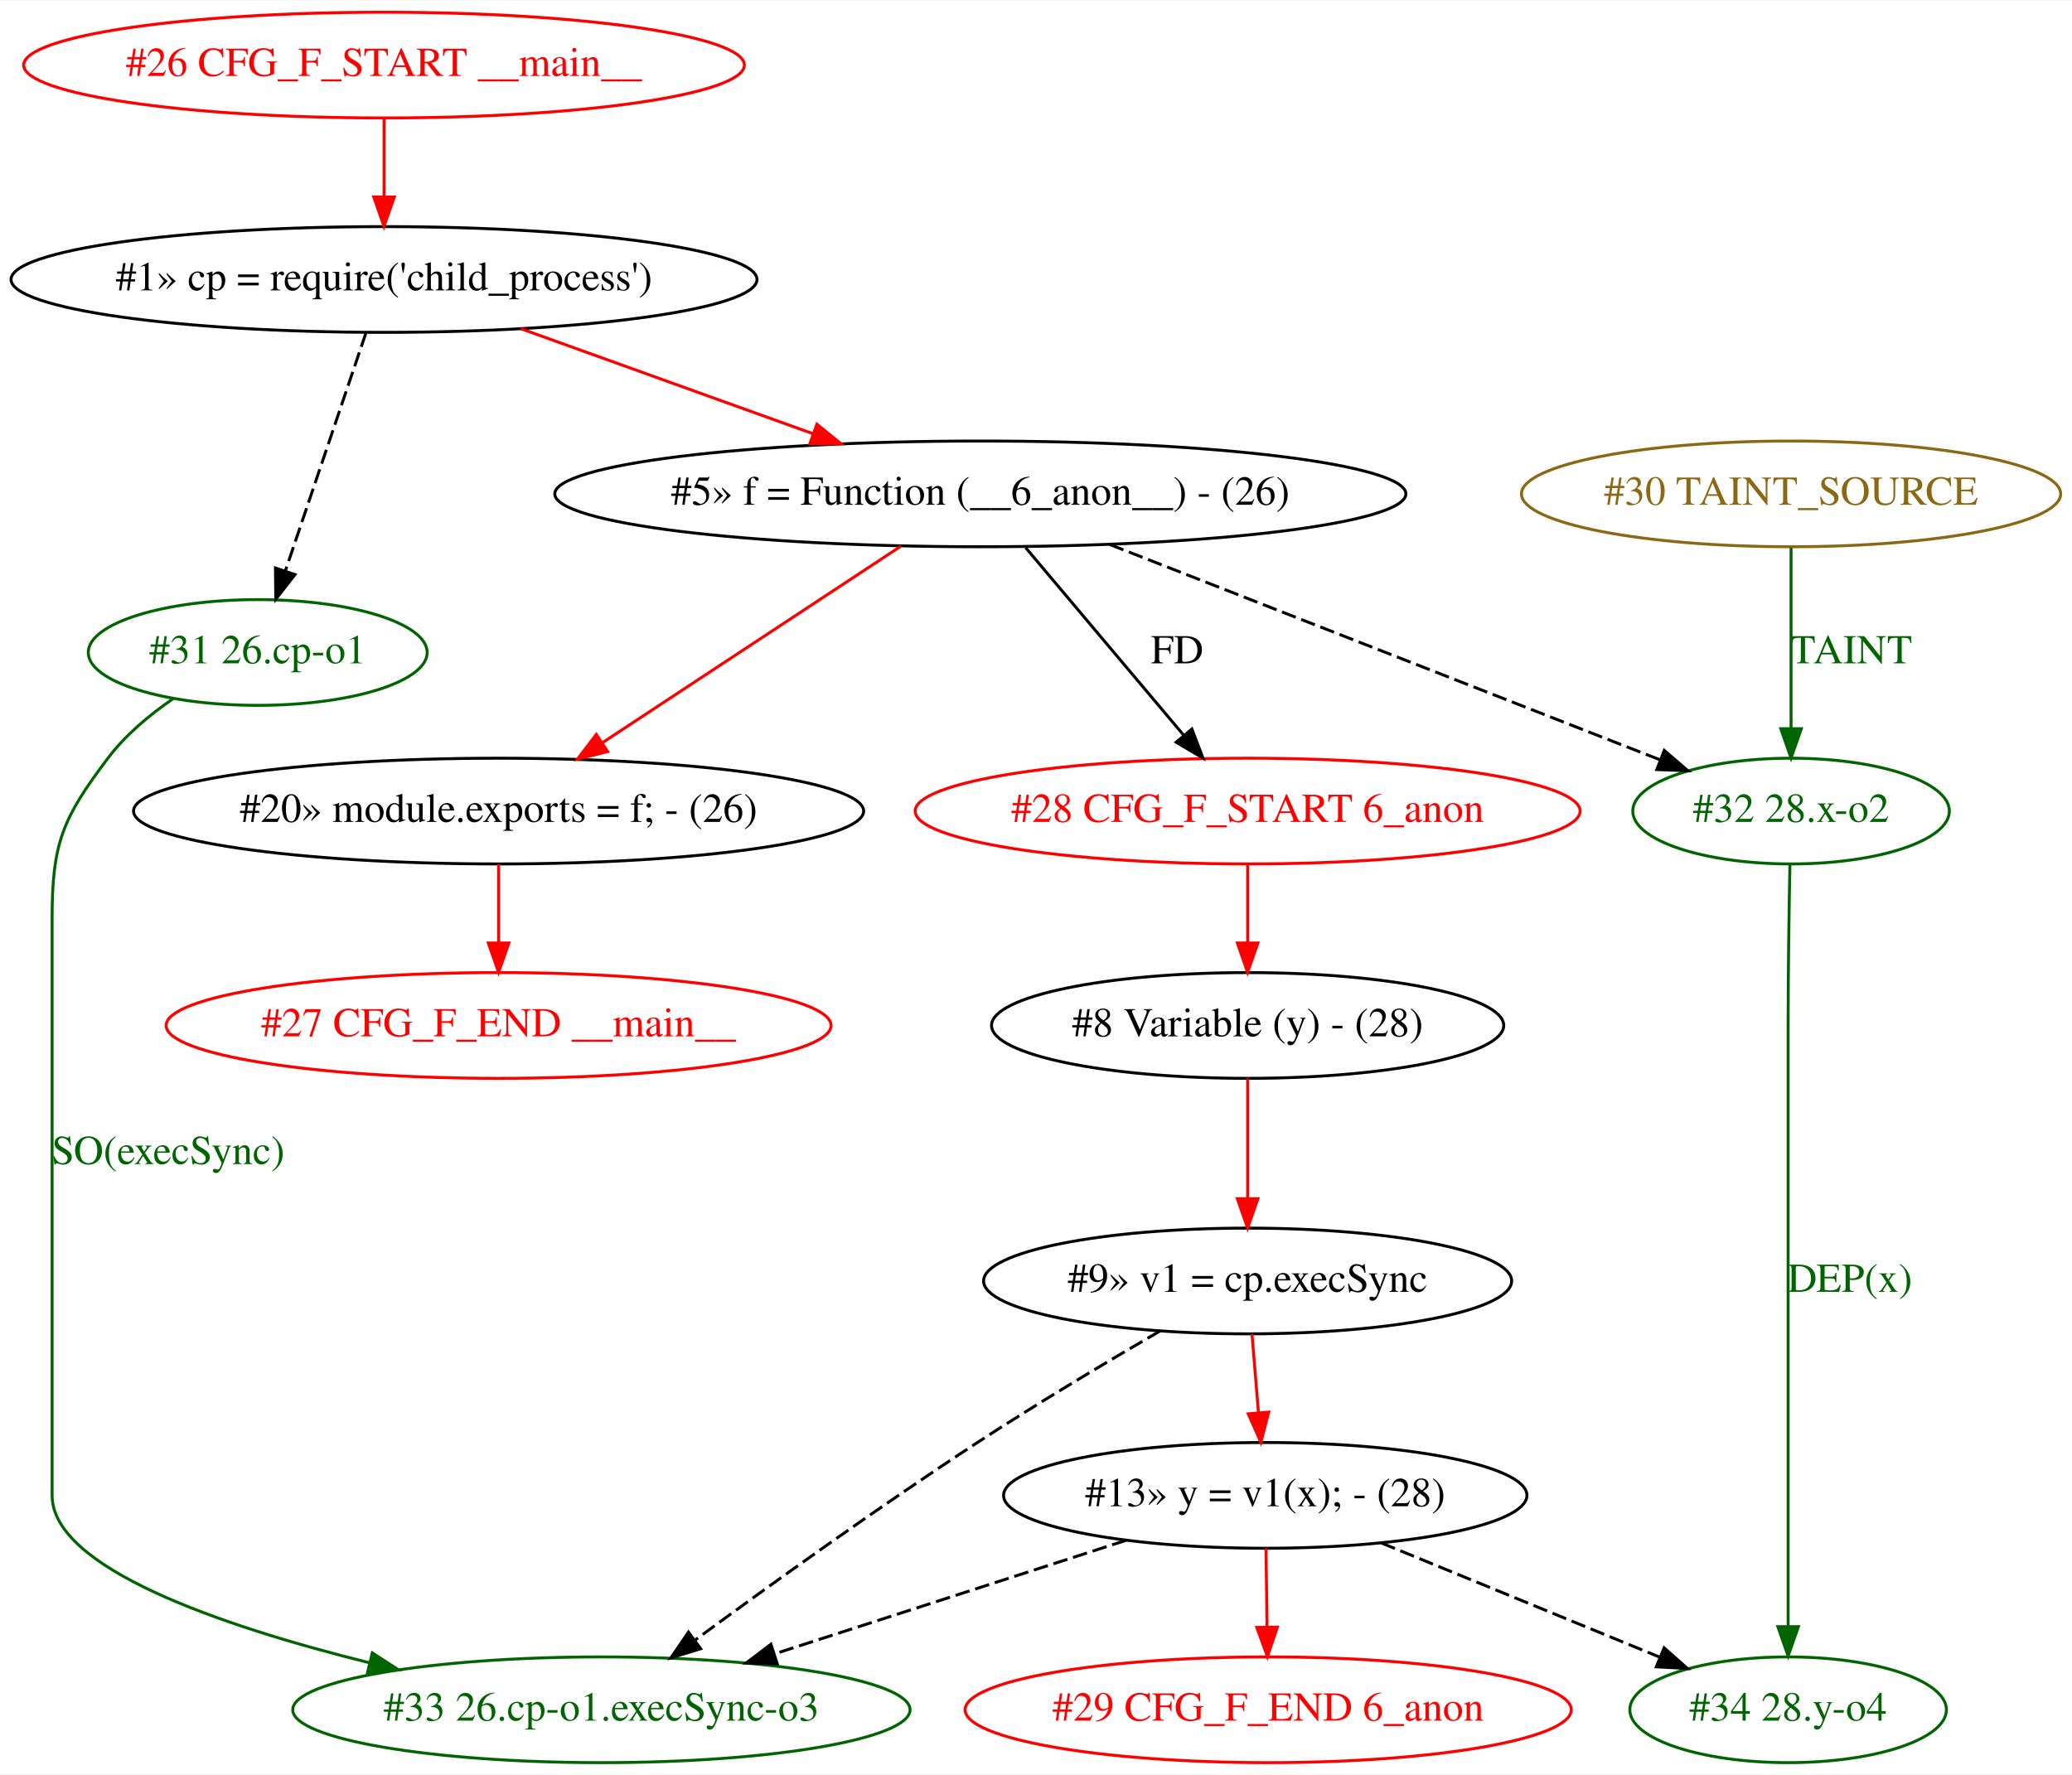
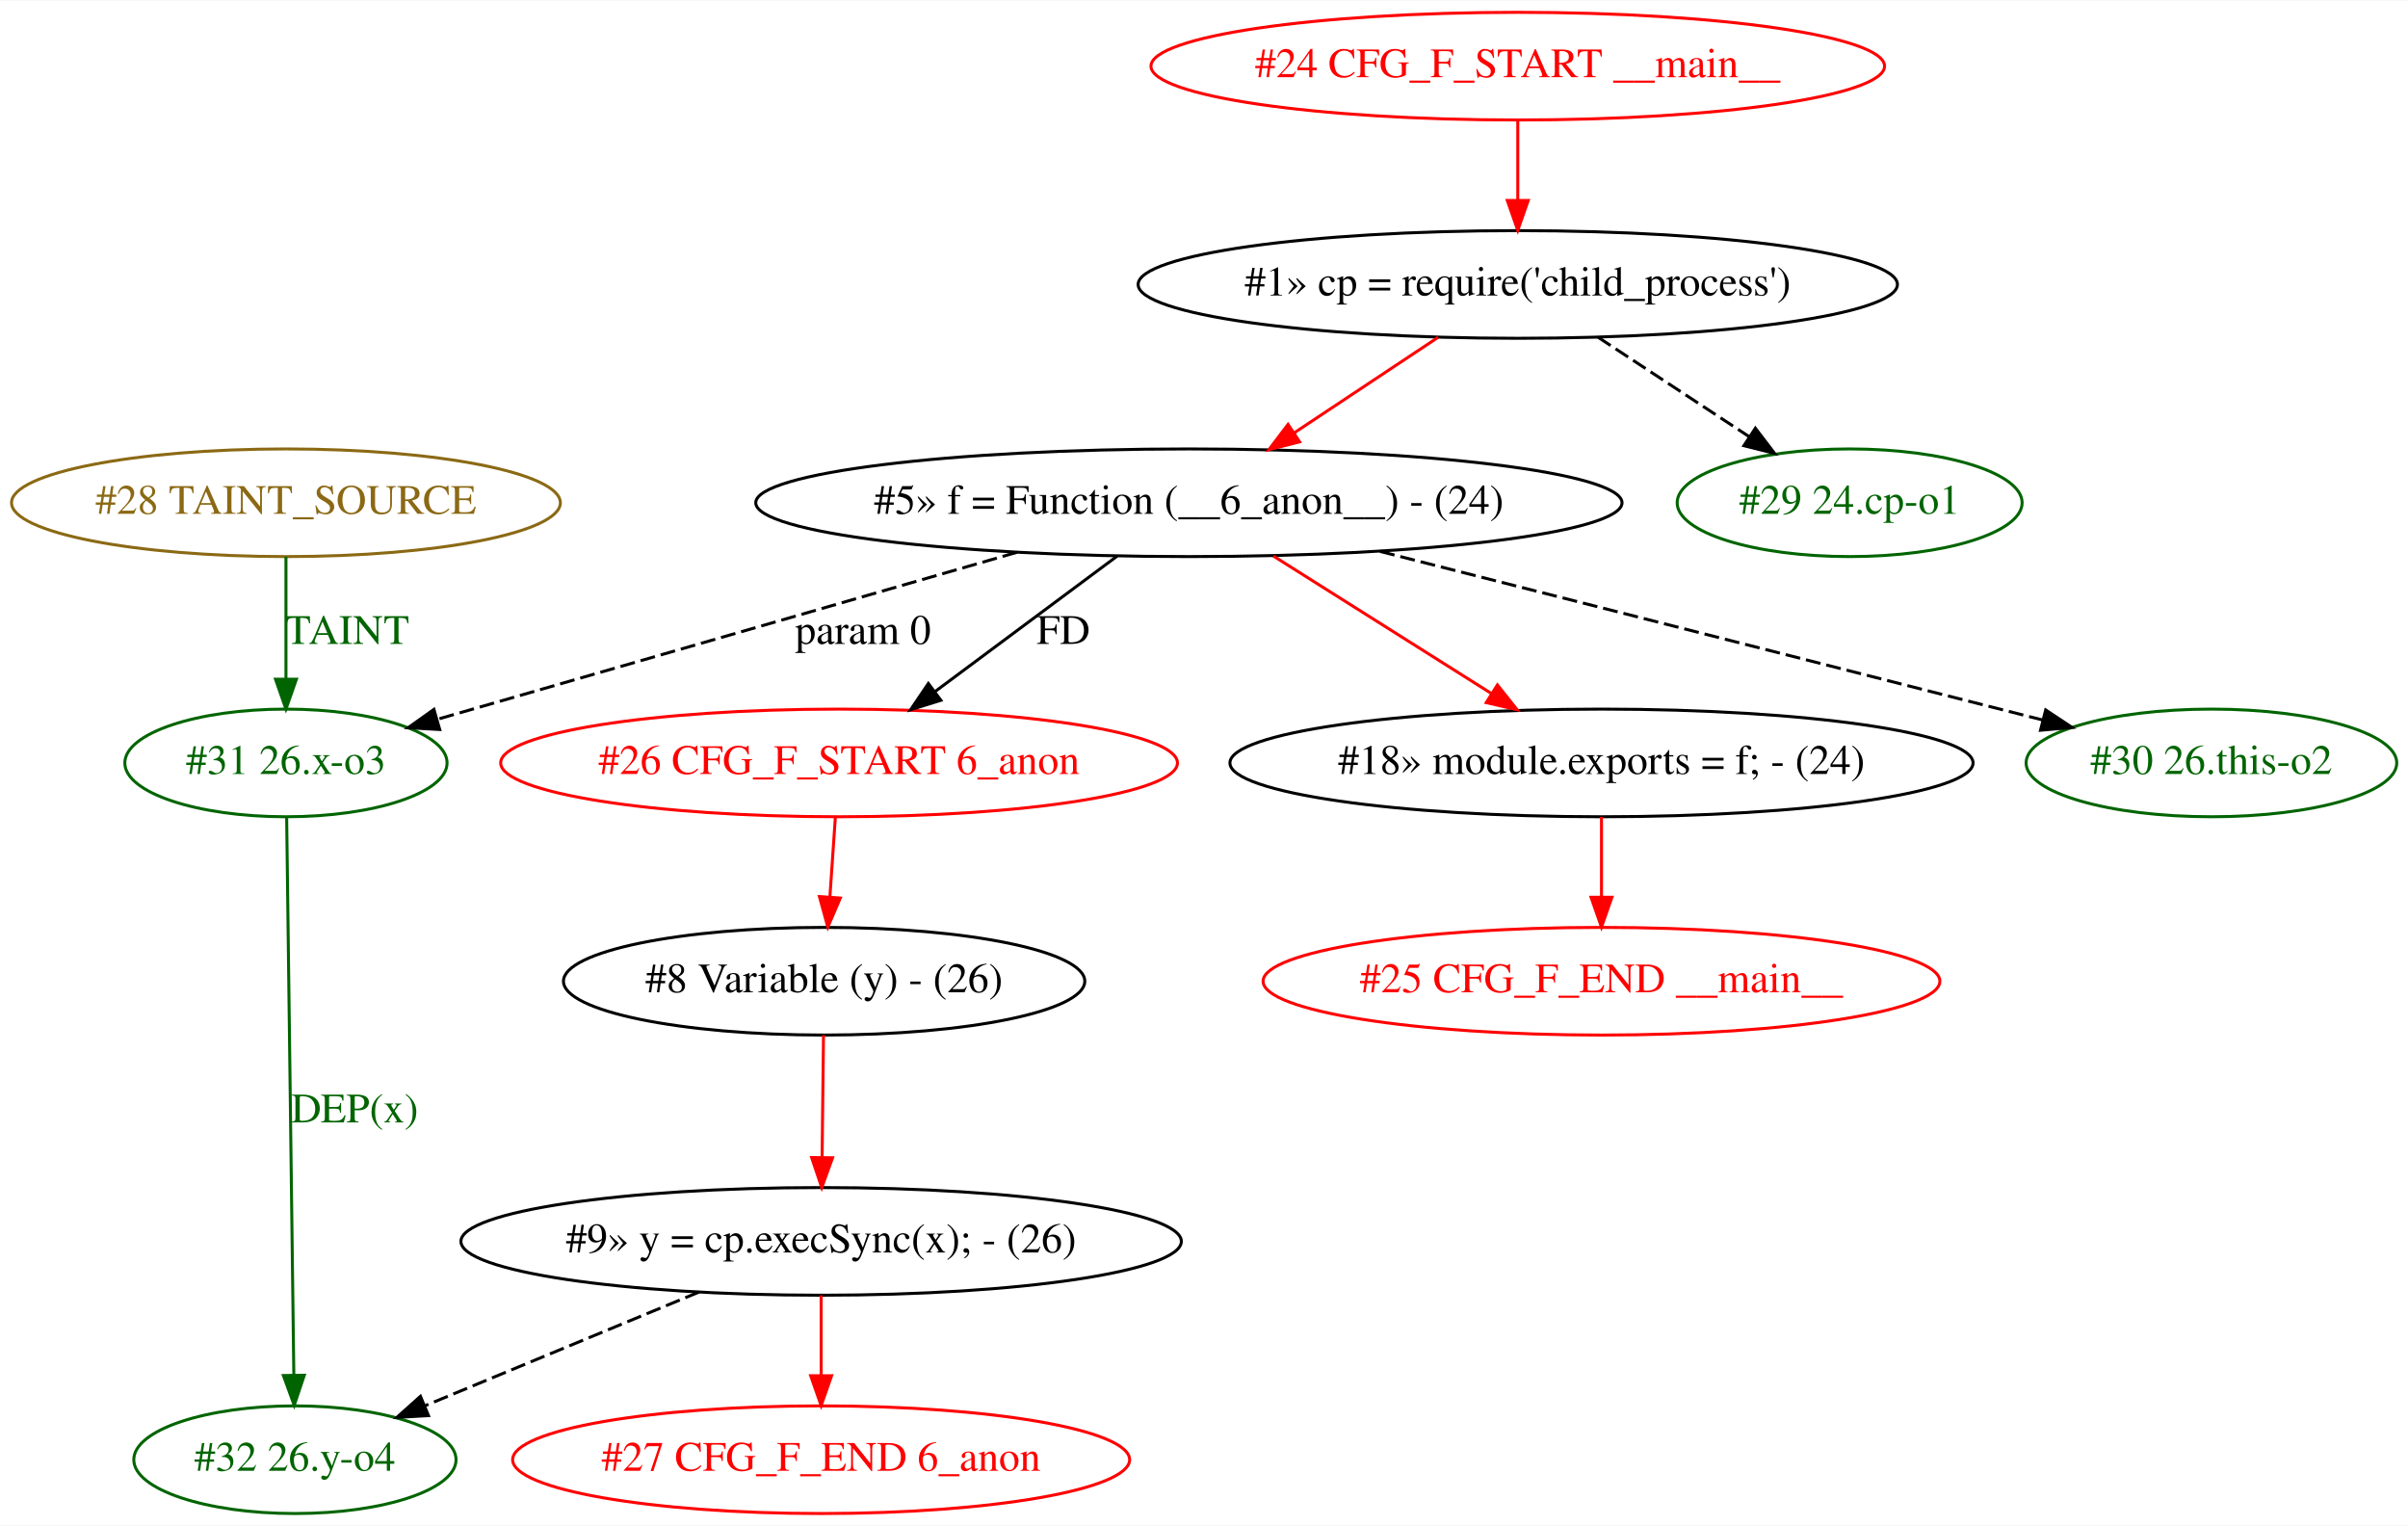
- <svg xmlns="http://www.w3.org/2000/svg" width="705pt" height="604pt" viewBox="0.00 0.00 705.38 604.00">
-   <g id="graph0" class="graph" transform="scale(1 1) rotate(0) translate(4 600)">
-     <polygon fill="#ffffff" stroke="transparent" points="-4,4 -4,-600 701.381,-600 701.381,4 -4,4" />
+ <svg xmlns="http://www.w3.org/2000/svg" width="805pt" height="510pt" viewBox="0.00 0.00 805.39 510.00">
+   <g id="graph0" class="graph" transform="scale(1 1) rotate(0) translate(4 506)">
+     <polygon fill="#ffffff" stroke="transparent" points="-4,4 -4,-506 801.386,-506 801.386,4 -4,4" />
    <g id="node1" class="node">
-       <ellipse fill="none" stroke="#ff0000" cx="126.739" cy="-578" rx="122.678" ry="18" />
-       <text text-anchor="middle" x="126.739" y="-574.3" font-family="Times,serif" font-size="14.00" fill="#ff0000">#26 CFG_F_START __main__</text>
+       <ellipse fill="none" stroke="#ff0000" cx="503.642" cy="-484" rx="122.678" ry="18" />
+       <text text-anchor="middle" x="503.642" y="-480.3" font-family="Times,serif" font-size="14.00" fill="#ff0000">#24 CFG_F_START __main__</text>
    </g>
    <g id="node2" class="node">
-       <ellipse fill="none" stroke="#000000" cx="126.739" cy="-505" rx="126.978" ry="18" />
-       <text text-anchor="middle" x="126.739" y="-501.3" font-family="Times,serif" font-size="14.00" fill="#000000">#1» cp = require('child_process')</text>
+       <ellipse fill="none" stroke="#000000" cx="503.642" cy="-411" rx="126.978" ry="18" />
+       <text text-anchor="middle" x="503.642" y="-407.3" font-family="Times,serif" font-size="14.00" fill="#000000">#1» cp = require('child_process')</text>
    </g>
    <g id="edge1" class="edge">
-       <path fill="none" stroke="#ff0000" d="M126.739,-559.955C126.739,-551.883 126.739,-542.176 126.739,-533.182" />
-       <polygon fill="#ff0000" stroke="#ff0000" points="130.239,-533.09 126.739,-523.09 123.239,-533.09 130.239,-533.09" />
+       <path fill="none" stroke="#ff0000" d="M503.642,-465.955C503.642,-457.883 503.642,-448.176 503.642,-439.182" />
+       <polygon fill="#ff0000" stroke="#ff0000" points="507.142,-439.09 503.642,-429.09 500.142,-439.09 507.142,-439.09" />
    </g>
    <g id="node7" class="node">
-       <ellipse fill="none" stroke="#000000" cx="329.739" cy="-432" rx="144.874" ry="18" />
-       <text text-anchor="middle" x="329.739" y="-428.3" font-family="Times,serif" font-size="14.00" fill="#000000">#5» f = Function (__6_anon__) - (26)</text>
+       <ellipse fill="none" stroke="#000000" cx="393.642" cy="-338" rx="144.874" ry="18" />
+       <text text-anchor="middle" x="393.642" y="-334.3" font-family="Times,serif" font-size="14.00" fill="#000000">#5» f = Function (__6_anon__) - (24)</text>
    </g>
    <g id="edge4" class="edge">
-       <path fill="none" stroke="#ff0000" d="M173.311,-488.252C202.908,-477.609 241.421,-463.76 272.827,-452.466" />
-       <polygon fill="#ff0000" stroke="#ff0000" points="274.102,-455.727 282.327,-449.049 271.733,-449.14 274.102,-455.727" />
+       <path fill="none" stroke="#ff0000" d="M477.014,-393.329C462.529,-383.716 444.428,-371.704 428.797,-361.33" />
+       <polygon fill="#ff0000" stroke="#ff0000" points="430.673,-358.375 420.406,-355.762 426.803,-364.207 430.673,-358.375" />
    </g>
    <g id="node8" class="node">
-       <ellipse fill="none" stroke="#006400" cx="83.739" cy="-378" rx="57.69" ry="18" />
-       <text text-anchor="middle" x="83.739" y="-374.3" font-family="Times,serif" font-size="14.00" fill="#006400">#31 26.cp-o1</text>
+       <ellipse fill="none" stroke="#006400" cx="614.642" cy="-338" rx="57.69" ry="18" />
+       <text text-anchor="middle" x="614.642" y="-334.3" font-family="Times,serif" font-size="14.00" fill="#006400">#29 24.cp-o1</text>
    </g>
    <g id="edge5" class="edge">
-       <path fill="none" stroke="#000000" stroke-dasharray="5,2" d="M120.578,-486.804C113.394,-465.585 101.441,-430.283 93.106,-405.665" />
-       <polygon fill="#000000" stroke="#000000" points="96.41,-404.512 89.888,-396.162 89.78,-406.757 96.41,-404.512" />
+       <path fill="none" stroke="#000000" stroke-dasharray="5,2" d="M530.512,-393.329C545.67,-383.36 564.752,-370.81 580.909,-360.185" />
+       <polygon fill="#000000" stroke="#000000" points="583.109,-362.927 589.541,-354.508 579.263,-357.078 583.109,-362.927" />
    </g>
    <g id="node3" class="node">
-       <ellipse fill="none" stroke="#ff0000" cx="420.739" cy="-324" rx="113.18" ry="18" />
-       <text text-anchor="middle" x="420.739" y="-320.3" font-family="Times,serif" font-size="14.00" fill="#ff0000">#28 CFG_F_START 6_anon</text>
+       <ellipse fill="none" stroke="#ff0000" cx="276.642" cy="-251" rx="113.18" ry="18" />
+       <text text-anchor="middle" x="276.642" y="-247.3" font-family="Times,serif" font-size="14.00" fill="#ff0000">#26 CFG_F_START 6_anon</text>
    </g>
    <g id="node4" class="node">
-       <ellipse fill="none" stroke="#000000" cx="420.739" cy="-251" rx="87.185" ry="18" />
-       <text text-anchor="middle" x="420.739" y="-247.3" font-family="Times,serif" font-size="14.00" fill="#000000">#8 Variable (y) - (28)</text>
+       <ellipse fill="none" stroke="#000000" cx="271.642" cy="-178" rx="87.185" ry="18" />
+       <text text-anchor="middle" x="271.642" y="-174.3" font-family="Times,serif" font-size="14.00" fill="#000000">#8 Variable (y) - (26)</text>
    </g>
    <g id="edge2" class="edge">
-       <path fill="none" stroke="#ff0000" d="M420.739,-305.955C420.739,-297.883 420.739,-288.176 420.739,-279.182" />
-       <polygon fill="#ff0000" stroke="#ff0000" points="424.239,-279.09 420.739,-269.09 417.239,-279.09 424.239,-279.09" />
+       <path fill="none" stroke="#ff0000" d="M275.406,-232.955C274.853,-224.883 274.188,-215.176 273.572,-206.182" />
+       <polygon fill="#ff0000" stroke="#ff0000" points="277.056,-205.828 272.881,-196.09 270.072,-206.306 277.056,-205.828" />
    </g>
    <g id="node9" class="node">
-       <ellipse fill="none" stroke="#000000" cx="420.739" cy="-164" rx="89.885" ry="18" />
-       <text text-anchor="middle" x="420.739" y="-160.3" font-family="Times,serif" font-size="14.00" fill="#000000">#9» v1 = cp.execSync</text>
+       <ellipse fill="none" stroke="#000000" cx="270.642" cy="-91" rx="120.479" ry="18" />
+       <text text-anchor="middle" x="270.642" y="-87.3" font-family="Times,serif" font-size="14.00" fill="#000000">#9» y = cp.execSync(x); - (26)</text>
    </g>
    <g id="edge6" class="edge">
-       <path fill="none" stroke="#ff0000" d="M420.739,-232.974C420.739,-221.192 420.739,-205.561 420.739,-192.158" />
-       <polygon fill="#ff0000" stroke="#ff0000" points="424.239,-192.003 420.739,-182.003 417.239,-192.003 424.239,-192.003" />
+       <path fill="none" stroke="#ff0000" d="M271.435,-159.974C271.299,-148.192 271.12,-132.561 270.966,-119.158" />
+       <polygon fill="#ff0000" stroke="#ff0000" points="274.464,-118.962 270.849,-109.003 267.464,-119.043 274.464,-118.962" />
    </g>
    <g id="node5" class="node">
-       <ellipse fill="none" stroke="#8b6914" cx="605.739" cy="-432" rx="91.784" ry="18" />
-       <text text-anchor="middle" x="605.739" y="-428.3" font-family="Times,serif" font-size="14.00" fill="#8b6914">#30 TAINT_SOURCE</text>
+       <ellipse fill="none" stroke="#8b6914" cx="91.642" cy="-338" rx="91.784" ry="18" />
+       <text text-anchor="middle" x="91.642" y="-334.3" font-family="Times,serif" font-size="14.00" fill="#8b6914">#28 TAINT_SOURCE</text>
    </g>
    <g id="node6" class="node">
-       <ellipse fill="none" stroke="#006400" cx="605.739" cy="-324" rx="53.891" ry="18" />
-       <text text-anchor="middle" x="605.739" y="-320.3" font-family="Times,serif" font-size="14.00" fill="#006400">#32 28.x-o2</text>
+       <ellipse fill="none" stroke="#006400" cx="91.642" cy="-251" rx="53.891" ry="18" />
+       <text text-anchor="middle" x="91.642" y="-247.3" font-family="Times,serif" font-size="14.00" fill="#006400">#31 26.x-o3</text>
    </g>
    <g id="edge3" class="edge">
-       <path fill="none" stroke="#006400" d="M605.739,-413.679C605.739,-396.821 605.739,-371.565 605.739,-352.147" />
-       <polygon fill="#006400" stroke="#006400" points="609.239,-352.05 605.739,-342.05 602.239,-352.05 609.239,-352.05" />
-       <text text-anchor="middle" x="626.239" y="-374.3" font-family="Times,serif" font-size="14.00" fill="#006400">TAINT</text>
+       <path fill="none" stroke="#006400" d="M91.642,-319.974C91.642,-308.192 91.642,-292.561 91.642,-279.158" />
+       <polygon fill="#006400" stroke="#006400" points="95.142,-279.003 91.642,-269.003 88.142,-279.003 95.142,-279.003" />
+       <text text-anchor="middle" x="112.142" y="-290.8" font-family="Times,serif" font-size="14.00" fill="#006400">TAINT</text>
    </g>
    <g id="node10" class="node">
-       <ellipse fill="none" stroke="#006400" cx="604.739" cy="-18" rx="53.891" ry="18" />
-       <text text-anchor="middle" x="604.739" y="-14.3" font-family="Times,serif" font-size="14.00" fill="#006400">#34 28.y-o4</text>
+       <ellipse fill="none" stroke="#006400" cx="94.642" cy="-18" rx="53.891" ry="18" />
+       <text text-anchor="middle" x="94.642" y="-14.3" font-family="Times,serif" font-size="14.00" fill="#006400">#32 26.y-o4</text>
    </g>
    <g id="edge7" class="edge">
-       <path fill="none" stroke="#006400" d="M605.349,-305.701C605.068,-290.936 604.739,-269.632 604.739,-251 604.739,-251 604.739,-251 604.739,-91 604.739,-76.3 604.739,-59.934 604.739,-46.43" />
-       <polygon fill="#006400" stroke="#006400" points="608.239,-46.3 604.739,-36.3 601.239,-46.3 608.239,-46.3" />
-       <text text-anchor="middle" x="625.739" y="-160.3" font-family="Times,serif" font-size="14.00" fill="#006400">DEP(x)</text>
+       <path fill="none" stroke="#006400" d="M91.877,-232.717C92.399,-192.224 93.654,-94.74 94.278,-46.301" />
+       <polygon fill="#006400" stroke="#006400" points="97.778,-46.242 94.408,-36.198 90.779,-46.152 97.778,-46.242" />
+       <text text-anchor="middle" x="114.642" y="-130.8" font-family="Times,serif" font-size="14.00" fill="#006400">DEP(x)</text>
    </g>
    <g id="edge8" class="edge">
-       <path fill="none" stroke="#000000" d="M345.176,-413.679C359.972,-396.118 382.446,-369.446 399.041,-349.751" />
-       <polygon fill="#000000" stroke="#000000" points="401.763,-351.953 405.53,-342.05 396.41,-347.442 401.763,-351.953" />
-       <text text-anchor="middle" x="396.739" y="-374.3" font-family="Times,serif" font-size="14.00" fill="#000000">FD</text>
+       <path fill="none" stroke="#000000" d="M369.683,-320.184C352.095,-307.106 328.018,-289.203 308.763,-274.885" />
+       <polygon fill="#000000" stroke="#000000" points="310.682,-271.95 300.569,-268.792 306.505,-277.568 310.682,-271.95" />
+       <text text-anchor="middle" x="351.642" y="-290.8" font-family="Times,serif" font-size="14.00" fill="#000000">FD</text>
+     </g>
+     <g id="edge11" class="edge">
+       <path fill="none" stroke="#000000" stroke-dasharray="5,2" d="M336.127,-321.431C280.061,-305.28 195.646,-280.961 142.116,-265.541" />
+       <polygon fill="#000000" stroke="#000000" points="143.072,-262.174 132.494,-262.769 141.134,-268.9 143.072,-262.174" />
+       <text text-anchor="middle" x="284.642" y="-290.8" font-family="Times,serif" font-size="14.00" fill="#000000">param 0</text>
+     </g>
+     <g id="node11" class="node">
+       <ellipse fill="none" stroke="#000000" cx="531.642" cy="-251" rx="124.278" ry="18" />
+       <text text-anchor="middle" x="531.642" y="-247.3" font-family="Times,serif" font-size="14.00" fill="#000000">#18» module.exports = f; - (24)</text>
+     </g>
+     <g id="edge9" class="edge">
+       <path fill="none" stroke="#ff0000" d="M421.901,-320.184C442.925,-306.93 471.81,-288.72 494.668,-274.309" />
+       <polygon fill="#ff0000" stroke="#ff0000" points="496.828,-277.086 503.42,-268.792 493.094,-271.164 496.828,-277.086" />
+     </g>
+     <g id="node12" class="node">
+       <ellipse fill="none" stroke="#006400" cx="735.642" cy="-251" rx="61.99" ry="18" />
+       <text text-anchor="middle" x="735.642" y="-247.3" font-family="Times,serif" font-size="14.00" fill="#006400">#30 26.this-o2</text>
    </g>
    <g id="edge10" class="edge">
-       <path fill="none" stroke="#000000" stroke-dasharray="5,2" d="M373.777,-414.768C425.106,-394.683 509.463,-361.673 561.063,-341.482" />
-       <polygon fill="#000000" stroke="#000000" points="562.577,-344.648 570.614,-337.744 560.026,-338.129 562.577,-344.648" />
-     </g>
-     <g id="node11" class="node">
-       <ellipse fill="none" stroke="#000000" cx="165.739" cy="-324" rx="124.278" ry="18" />
-       <text text-anchor="middle" x="165.739" y="-320.3" font-family="Times,serif" font-size="14.00" fill="#000000">#20» module.exports = f; - (26)</text>
-     </g>
-     <g id="edge9" class="edge">
-       <path fill="none" stroke="#ff0000" d="M302.658,-414.166C274.918,-395.899 231.661,-367.412 201.205,-347.356" />
-       <polygon fill="#ff0000" stroke="#ff0000" points="202.864,-344.258 192.588,-341.681 199.014,-350.104 202.864,-344.258" />
-     </g>
-     <g id="node12" class="node">
-       <ellipse fill="none" stroke="#006400" cx="200.739" cy="-18" rx="105.082" ry="18" />
-       <text text-anchor="middle" x="200.739" y="-14.3" font-family="Times,serif" font-size="14.00" fill="#006400">#33 26.cp-o1.execSync-o3</text>
-     </g>
-     <g id="edge11" class="edge">
-       <path fill="none" stroke="#006400" d="M54.887,-362.229C46.834,-356.702 38.674,-349.876 32.739,-342 17.301,-321.514 13.739,-313.152 13.739,-287.5 13.739,-287.5 13.739,-287.5 13.739,-91 13.739,-66.362 70.779,-46.672 121.854,-33.979" />
-       <polygon fill="#006400" stroke="#006400" points="122.741,-37.366 131.638,-31.613 121.096,-30.562 122.741,-37.366" />
-       <text text-anchor="middle" x="53.239" y="-203.8" font-family="Times,serif" font-size="14.00" fill="#006400">SO(execSync)</text>
+       <path fill="none" stroke="#000000" stroke-dasharray="5,2" d="M457.568,-321.738C521.301,-305.525 618.237,-280.866 679.202,-265.358" />
+       <polygon fill="#000000" stroke="#000000" points="680.208,-268.713 689.037,-262.856 678.483,-261.929 680.208,-268.713" />
    </g>
    <g id="edge13" class="edge">
-       <path fill="none" stroke="#000000" stroke-dasharray="5,2" d="M390.955,-146.999C372.763,-136.417 349.151,-122.327 328.739,-109 295.305,-87.17 258.236,-60.537 232.631,-41.739" />
-       <polygon fill="#000000" stroke="#000000" points="234.537,-38.796 224.409,-35.683 230.385,-44.432 234.537,-38.796" />
+       <path fill="none" stroke="#000000" stroke-dasharray="5,2" d="M229.822,-74.069C202.389,-62.691 166.271,-47.71 138.271,-36.096" />
+       <polygon fill="#000000" stroke="#000000" points="139.311,-32.738 128.733,-32.14 136.629,-39.204 139.311,-32.738" />
    </g>
    <g id="node13" class="node">
-       <ellipse fill="none" stroke="#000000" cx="426.739" cy="-91" rx="89.084" ry="18" />
-       <text text-anchor="middle" x="426.739" y="-87.3" font-family="Times,serif" font-size="14.00" fill="#000000">#13» y = v1(x); - (28)</text>
+       <ellipse fill="none" stroke="#ff0000" cx="270.642" cy="-18" rx="103.182" ry="18" />
+       <text text-anchor="middle" x="270.642" y="-14.3" font-family="Times,serif" font-size="14.00" fill="#ff0000">#27 CFG_F_END 6_anon</text>
    </g>
    <g id="edge12" class="edge">
-       <path fill="none" stroke="#ff0000" d="M422.222,-145.955C422.885,-137.883 423.683,-128.176 424.422,-119.182" />
-       <polygon fill="#ff0000" stroke="#ff0000" points="427.921,-119.344 425.252,-109.09 420.944,-118.77 427.921,-119.344" />
+       <path fill="none" stroke="#ff0000" d="M270.642,-72.955C270.642,-64.883 270.642,-55.176 270.642,-46.182" />
+       <polygon fill="#ff0000" stroke="#ff0000" points="274.142,-46.09 270.642,-36.09 267.142,-46.09 274.142,-46.09" />
    </g>
    <g id="node14" class="node">
-       <ellipse fill="none" stroke="#ff0000" cx="165.739" cy="-251" rx="113.18" ry="18" />
-       <text text-anchor="middle" x="165.739" y="-247.3" font-family="Times,serif" font-size="14.00" fill="#ff0000">#27 CFG_F_END __main__</text>
+       <ellipse fill="none" stroke="#ff0000" cx="531.642" cy="-178" rx="113.18" ry="18" />
+       <text text-anchor="middle" x="531.642" y="-174.3" font-family="Times,serif" font-size="14.00" fill="#ff0000">#25 CFG_F_END __main__</text>
    </g>
    <g id="edge14" class="edge">
-       <path fill="none" stroke="#ff0000" d="M165.739,-305.955C165.739,-297.883 165.739,-288.176 165.739,-279.182" />
-       <polygon fill="#ff0000" stroke="#ff0000" points="169.239,-279.09 165.739,-269.09 162.239,-279.09 169.239,-279.09" />
-     </g>
-     <g id="edge16" class="edge">
-       <path fill="none" stroke="#000000" stroke-dasharray="5,2" d="M466.243,-74.799C494.309,-63.289 532.004,-47.83 560.982,-35.945" />
-       <polygon fill="#000000" stroke="#000000" points="562.524,-39.096 570.448,-32.063 559.868,-32.619 562.524,-39.096" />
-     </g>
-     <g id="edge17" class="edge">
-       <path fill="none" stroke="#000000" stroke-dasharray="5,2" d="M379.362,-75.697C344.548,-64.452 297.018,-49.099 259.739,-37.058" />
-       <polygon fill="#000000" stroke="#000000" points="260.599,-33.657 250.007,-33.914 258.447,-40.319 260.599,-33.657" />
-     </g>
-     <g id="node15" class="node">
-       <ellipse fill="none" stroke="#ff0000" cx="427.739" cy="-18" rx="103.182" ry="18" />
-       <text text-anchor="middle" x="427.739" y="-14.3" font-family="Times,serif" font-size="14.00" fill="#ff0000">#29 CFG_F_END 6_anon</text>
-     </g>
-     <g id="edge15" class="edge">
-       <path fill="none" stroke="#ff0000" d="M426.986,-72.955C427.096,-64.883 427.229,-55.176 427.353,-46.182" />
-       <polygon fill="#ff0000" stroke="#ff0000" points="430.853,-46.137 427.491,-36.09 423.854,-46.041 430.853,-46.137" />
+       <path fill="none" stroke="#ff0000" d="M531.642,-232.955C531.642,-224.883 531.642,-215.176 531.642,-206.182" />
+       <polygon fill="#ff0000" stroke="#ff0000" points="535.142,-206.09 531.642,-196.09 528.142,-206.09 535.142,-206.09" />
    </g>
  </g>
</svg>
